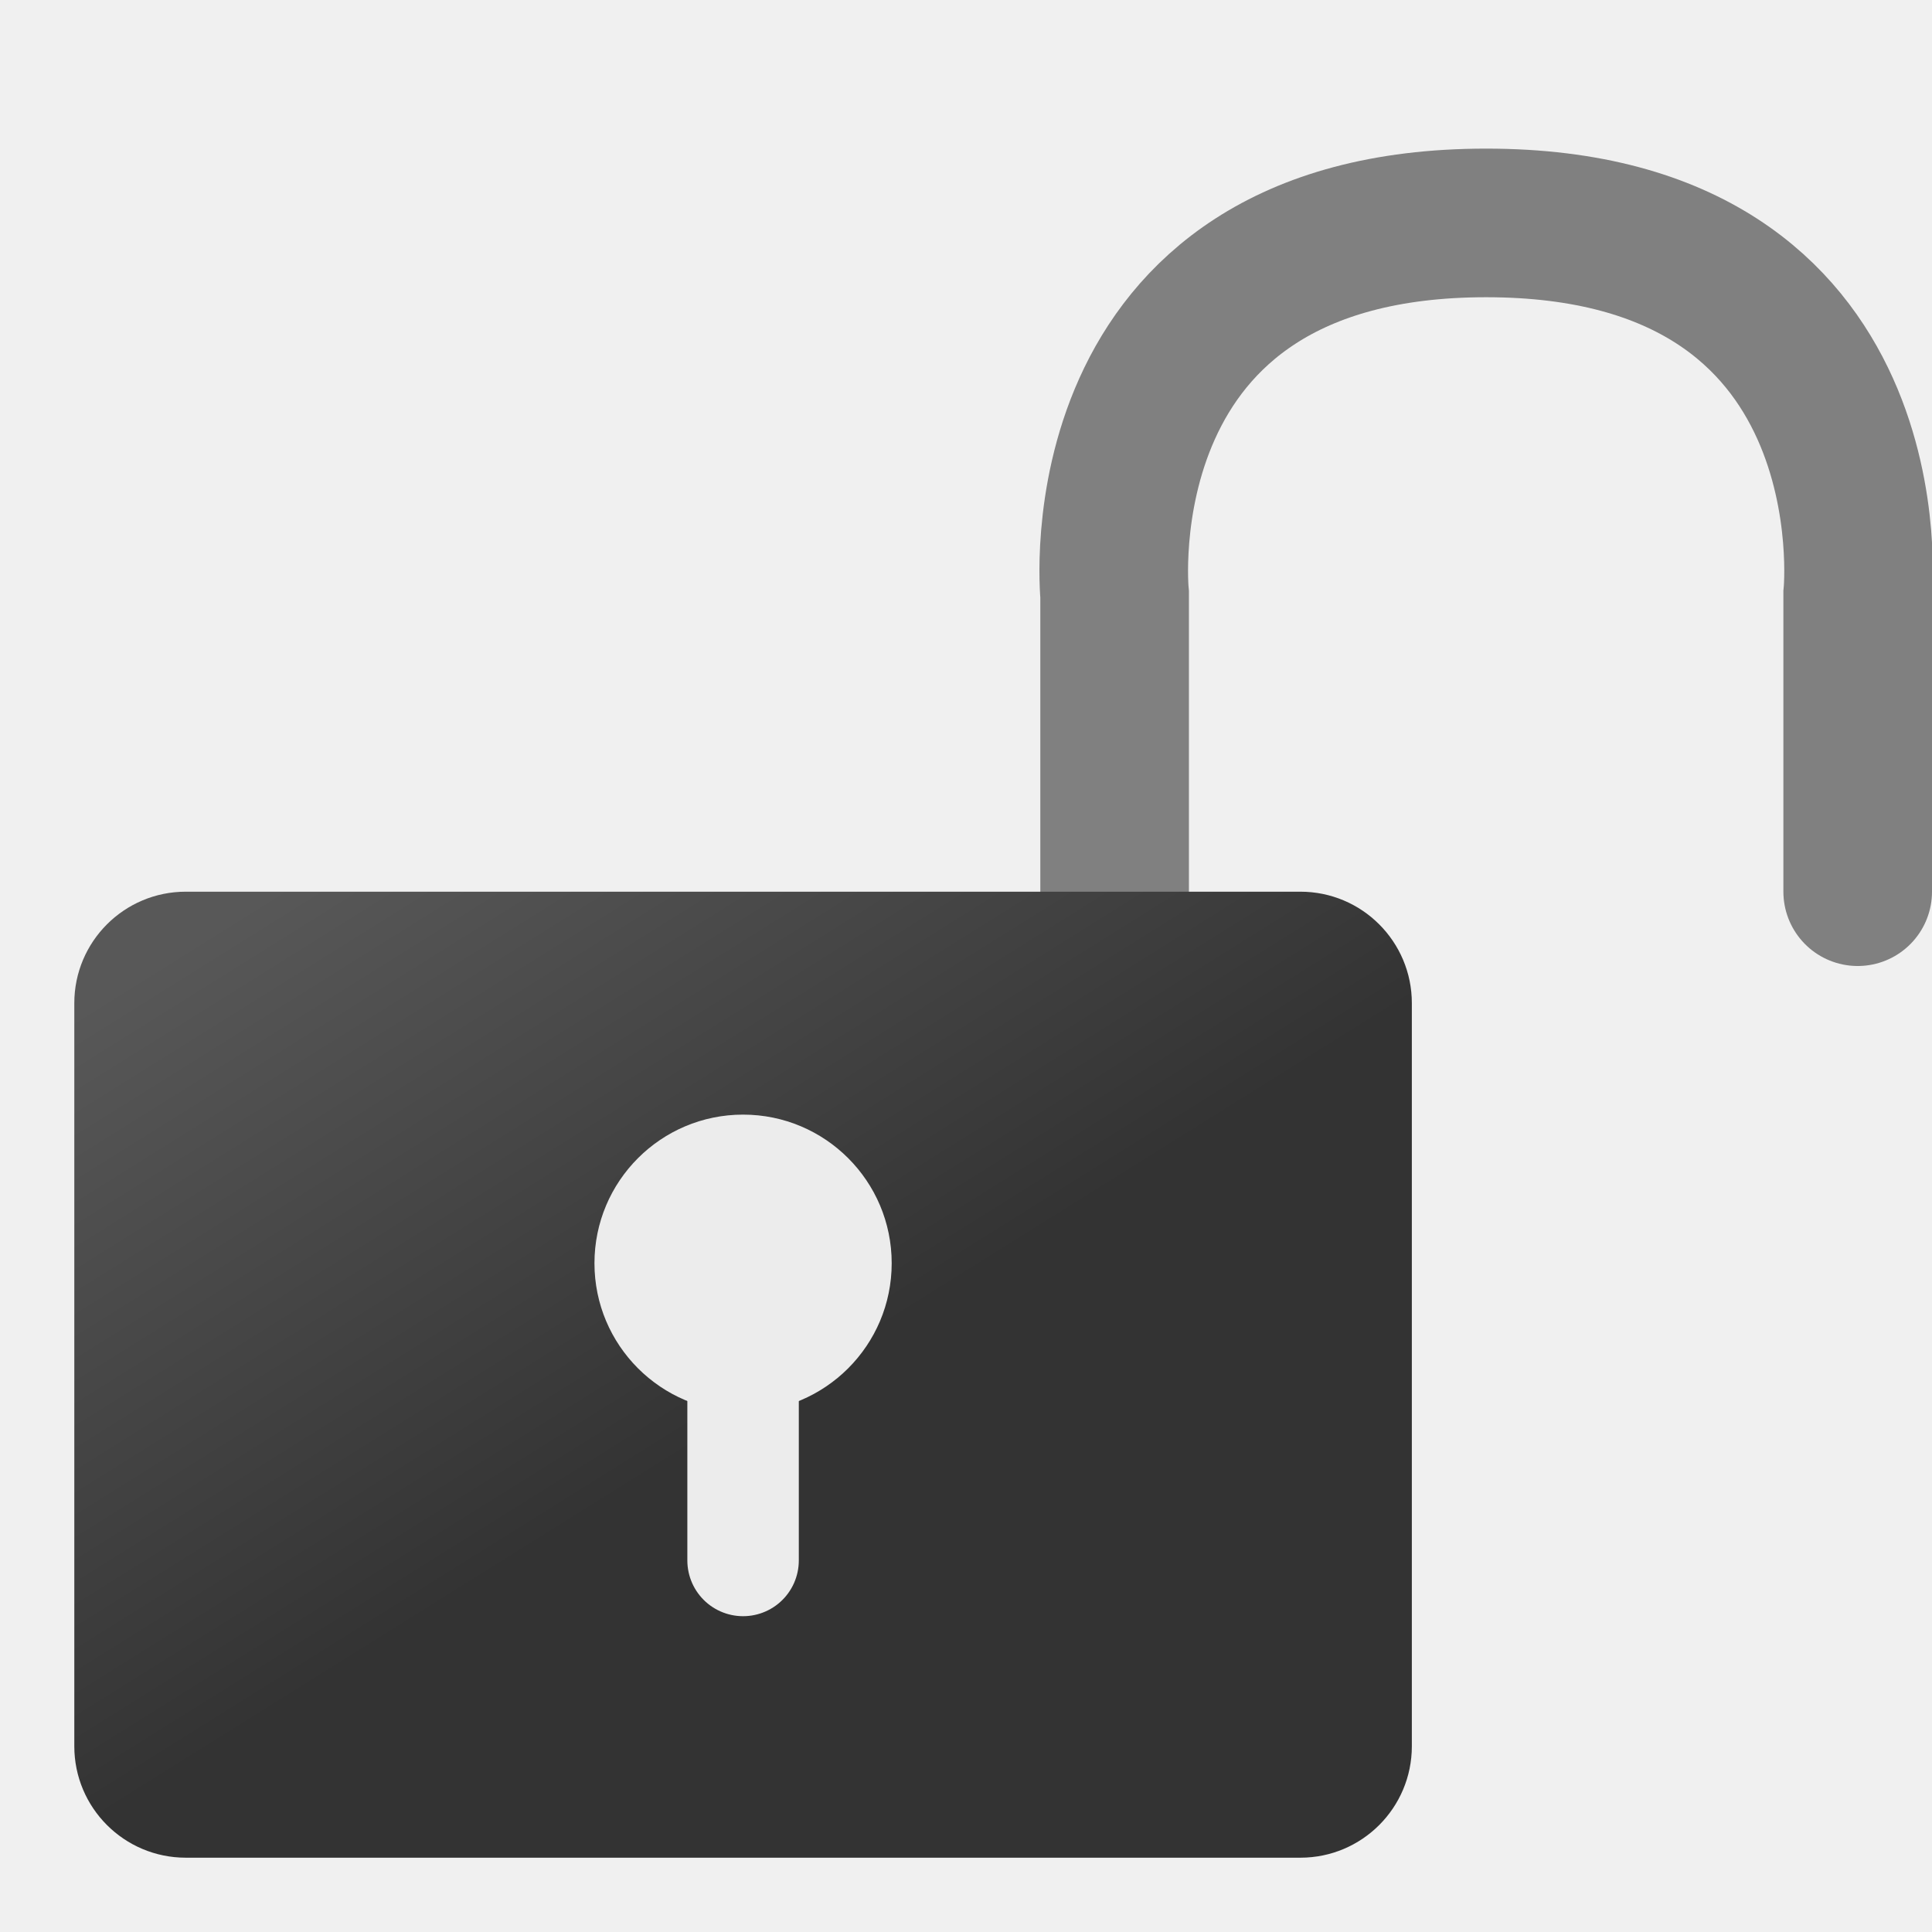
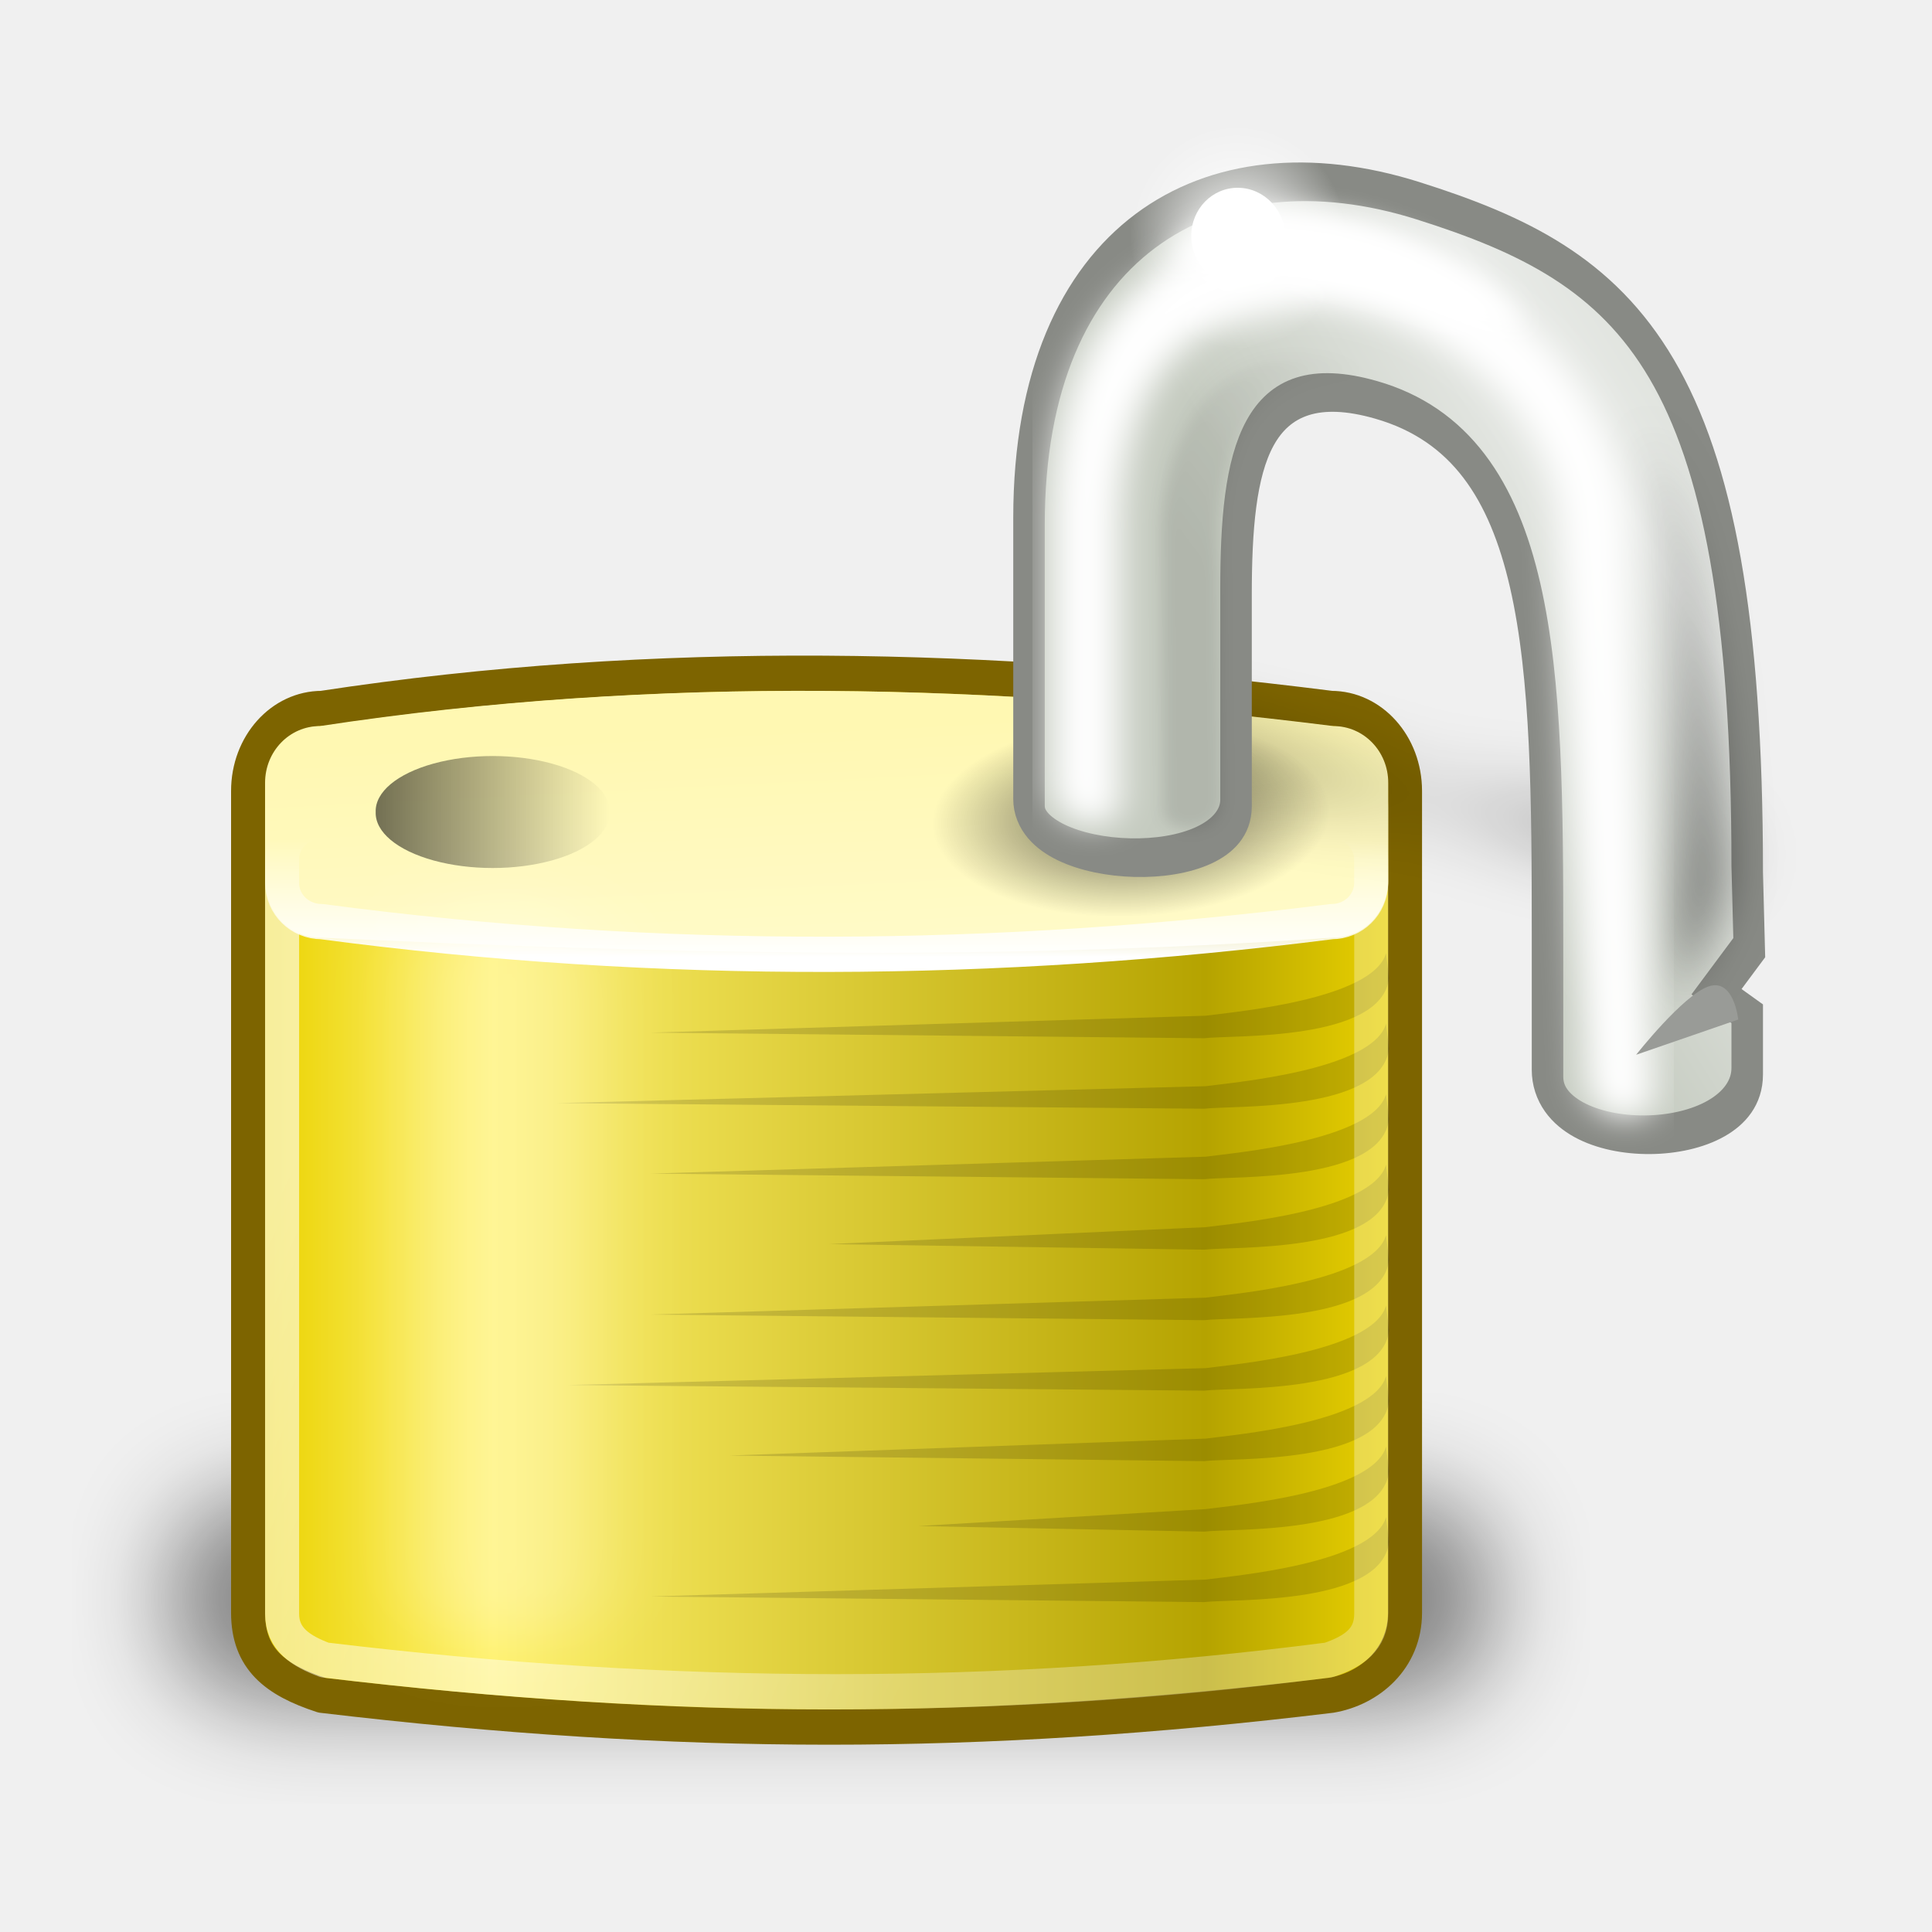
- <svg xmlns="http://www.w3.org/2000/svg" xmlns:xlink="http://www.w3.org/1999/xlink" height="26" width="26" version="1.0" id="svg2">
-   <defs id="defs4">
-     <linearGradient id="linearGradient3975">
-       <stop style="stop-color:#333333;stop-opacity:1;" offset="0" id="stop3977" />
-       <stop style="stop-color:#585858;stop-opacity:1" offset="1" id="stop3979" />
+ <svg xmlns="http://www.w3.org/2000/svg" xmlns:xlink="http://www.w3.org/1999/xlink" height="48" width="48" version="1.0">
+   <defs>
+     <filter id="bg" height="1.827" width="1.17" color-interpolation-filters="sRGB" y="-.414" x="-.085">
+       <feGaussianBlur stdDeviation="0.425" />
+     </filter>
+     <radialGradient id="ay" gradientUnits="userSpaceOnUse" cy="6.281" cx="18.031" r="3.182">
+       <stop stop-color="#fff" offset="0" />
+       <stop stop-color="#fff" stop-opacity="0" offset="1" />
+     </radialGradient>
+     <filter id="ba" color-interpolation-filters="sRGB">
+       <feGaussianBlur stdDeviation="0.528" />
+     </filter>
+     <linearGradient id="bi" y2="17.47" gradientUnits="userSpaceOnUse" x2="27.192" gradientTransform="translate(0,-1.9263)" y1="2.914" x1="10.651">
+       <stop stop-color="#cad0c6" offset="0" />
+       <stop stop-color="#eaece9" offset=".5" />
+       <stop stop-color="#c5cbc0" offset="1" />
    </linearGradient>
-     <linearGradient id="an" y2="13.849" gradientUnits="userSpaceOnUse" x2="28.979" gradientTransform="translate(-116.91,-44.22)" y1="28.622" x1="16.226">
-       <stop stop-color="#8b8b8b" offset="0" id="stop7" />
-       <stop stop-color="#8b8b8b" stop-opacity="0" offset="1" id="stop9" />
+     <linearGradient id="au" y2="9.13" gradientUnits="userSpaceOnUse" x2="30.28" gradientTransform="translate(-19.533,1.7437)" y1="24.3" x1="35.005">
+       <stop stop-opacity=".598" offset="0" />
+       <stop stop-opacity="0" offset="1" />
    </linearGradient>
-     <linearGradient id="ao" y2="11.708" xlink:href="#aa" gradientUnits="userSpaceOnUse" x2="129.27" gradientTransform="matrix(0.52628,0,0,0.78596,-155.15,-37.182)" y1="22.589" x1="153.36" />
-     <linearGradient id="aa">
-       <stop stop-color="#fff" offset="0" id="stop13" />
-       <stop stop-color="#fff" stop-opacity="0" offset="1" id="stop15" />
+     <filter id="bb" height="1.228" width="1.987" color-interpolation-filters="sRGB" y="-.114" x="-.493">
+       <feGaussianBlur stdDeviation="0.689" />
+     </filter>
+     <linearGradient id="at" y2="9.522" gradientUnits="userSpaceOnUse" x2="39.619" gradientTransform="translate(1.6824,1.125)" y1="14.007" x1="33.95">
+       <stop offset="0" />
+       <stop stop-opacity="0" offset="1" />
    </linearGradient>
-     <linearGradient id="ap" y2="33.214" gradientUnits="userSpaceOnUse" x2="135.71" gradientTransform="matrix(0.76019,0,0,0.76019,-191.41,-37.143)" y1="110" x1="203.57">
-       <stop stop-color="#4f3a1e" offset="0" id="stop18" />
-       <stop stop-color="#4f3a1e" stop-opacity="0" offset="1" id="stop20" />
+     <filter id="bf" height="1.095" width="1.485" color-interpolation-filters="sRGB" y="-.048" x="-.242">
+       <feGaussianBlur stdDeviation="0.244" />
+     </filter>
+     <linearGradient id="aq" y2="20.438" gradientUnits="userSpaceOnUse" x2="38.25" y1="20.438" x1="31.375">
+       <stop offset="0" />
+       <stop stop-opacity="0" offset="1" />
    </linearGradient>
-     <linearGradient id="aq" y2="41.539" xlink:href="#aa" gradientUnits="userSpaceOnUse" x2="127.36" gradientTransform="matrix(0.69024,0,0,0.6591,-179.72,-32.689)" y1="13.741" x1="115.62" />
-     <linearGradient id="at" y2="62.02" gradientUnits="userSpaceOnUse" x2="-28.537" gradientTransform="translate(-116.91,-44.22)" y1="24.645" x1="54.296">
-       <stop stop-color="#965d01" stop-opacity="0" offset="0" id="stop24" />
-       <stop stop-color="#ab6200" offset="1" id="stop26" />
+     <linearGradient id="ar" y2="20.094" gradientUnits="userSpaceOnUse" x2="34" gradientTransform="translate(0 -.5)" y1="20.094" x1="17.188">
+       <stop offset="0" />
+       <stop stop-opacity=".172" offset=".5" />
+       <stop offset="1" />
    </linearGradient>
-     <linearGradient id="ar" y2="11.685" gradientUnits="userSpaceOnUse" x2="98.292" gradientTransform="matrix(0.76019,0,0,0.76019,-189.24,-36.6)" y1="70.179" x1="156.79">
-       <stop stop-color="#fb9c02" offset="0" id="stop29" />
-       <stop stop-color="#fff" offset="1" id="stop31" />
+     <filter id="be" height="4.044" width="1.283" color-interpolation-filters="sRGB" y="-1.522" x="-.141">
+       <feGaussianBlur stdDeviation="1.189" />
+     </filter>
+     <radialGradient id="az" gradientUnits="userSpaceOnUse" cy="20.312" cx="15.938" gradientTransform="matrix(1 0 0 .58491 0 8.4316)" r="3.312">
+       <stop offset="0" />
+       <stop stop-opacity="0" offset="1" />
+     </radialGradient>
+     <filter id="bc" height="1.165" width="1.988" color-interpolation-filters="sRGB" y="-.082" x="-.494">
+       <feGaussianBlur stdDeviation="0.699" />
+     </filter>
+     <linearGradient id="bh" y2="18.038" gradientUnits="userSpaceOnUse" x2="21.942" gradientTransform="matrix(.96979 0 0 .95192 27.576 -32.602)" y1="21.551" x1="21.942">
+       <stop stop-color="#fff" offset="0" />
+       <stop stop-color="#fff" stop-opacity="0" offset="1" />
    </linearGradient>
-     <linearGradient id="as" y2="18.836" xlink:href="#aa" gradientUnits="userSpaceOnUse" x2="142.18" gradientTransform="matrix(0.76019,0,0,0.76019,-191.41,-37.143)" y1="16.563" x1="116.42" />
-     <radialGradient id="ay" gradientUnits="userSpaceOnUse" cy="4.28" cx="123.57" gradientTransform="matrix(1.2373,1.1904,-0.87346,0.90788,-246.63,-189.76)" r="18.304">
-       <stop stop-color="#fff" offset="0" id="stop35" />
-       <stop stop-color="#b3b0a7" offset="1" id="stop37" />
+     <linearGradient id="bk" y2="17" gradientUnits="userSpaceOnUse" x2="24.75" gradientTransform="matrix(.97068 0 0 1.5 27.555 -44.136)" y1="21" x1="24.875">
+       <stop stop-color="#fffac7" offset="0" />
+       <stop stop-color="#fff8b2" offset="1" />
+     </linearGradient>
+     <linearGradient id="bj" y2="36.127" gradientUnits="userSpaceOnUse" x2="30.875" gradientTransform="matrix(.96893 0 0 1.1176 27.611 -40.731)" y1="25.002" x1="10.907">
+       <stop stop-color="#fff" offset="0" />
+       <stop stop-color="#fff" stop-opacity=".495" offset="1" />
+     </linearGradient>
+     <linearGradient id="as" y2="32.162" gradientUnits="userSpaceOnUse" x2="40.938" gradientTransform="matrix(.97151 0 0 1.1299 27.535 -42.575)" y1="32.162" x1="6.727">
+       <stop stop-color="#ead200" offset="0" />
+       <stop stop-color="#fff16a" offset="0.21" />
+       <stop stop-color="#b5a300" offset="0.84" />
+       <stop stop-color="#e8d000" offset="1" />
+     </linearGradient>
+     <filter id="bd" height="1.944" width="1.15" color-interpolation-filters="sRGB" y="-.472" x="-.075">
+       <feGaussianBlur stdDeviation="1.415" />
+     </filter>
+     <linearGradient id="ah">
+       <stop stop-color="#ffb087" offset="0" />
+       <stop stop-color="#f55e42" offset=".251" />
+       <stop stop-color="#e72106" offset="0.6" />
+       <stop stop-color="#571f00" offset="1" />
+     </linearGradient>
+     <linearGradient id="ag">
+       <stop stop-color="#fff" offset="0" />
+       <stop stop-color="#fff" stop-opacity="0" offset="1" />
+     </linearGradient>
+     <radialGradient id="av" gradientUnits="userSpaceOnUse" cy="4.28" cx="123.57" gradientTransform="matrix(1.2373 1.1904 -.87346 .90788 -74.511 -154.44)" r="18.304">
+       <stop stop-color="#fff" offset="0" />
+       <stop stop-color="#b3b0a7" offset="1" />
    </radialGradient>
-     <filter id="ag" height="1.944" width="1.15" color-interpolation-filters="sRGB" y="-0.472" x="-0.075">
-       <feGaussianBlur stdDeviation="1.415" id="feGaussianBlur40" />
-     </filter>
-     <linearGradient id="av" y2="32.162" gradientUnits="userSpaceOnUse" x2="40.938" gradientTransform="matrix(0.63853,0,0,0.69647,-37.821,-3.0264)" y1="32.162" x1="6.727">
-       <stop stop-color="#ead200" offset="0" id="stop43" />
-       <stop stop-color="#fff16a" offset="0.21" id="stop45" />
-       <stop stop-color="#b5a300" offset="0.84" id="stop47" />
-       <stop stop-color="#e8d000" offset="1" id="stop49" />
+     <linearGradient id="bl" y2="18.836" xlink:href="#ag" gradientUnits="userSpaceOnUse" x2="142.18" gradientTransform="matrix(.76019 0 0 .76019 -19.29 -1.8243)" y1="16.563" x1="116.42" />
+     <linearGradient id="ai" y2="11.708" xlink:href="#ag" gradientUnits="userSpaceOnUse" x2="129.27" gradientTransform="matrix(.52628 0 0 .78596 16.965 -1.8634)" y1="22.589" x1="153.36" />
+     <linearGradient id="aj" y2="13.849" gradientUnits="userSpaceOnUse" x2="28.979" gradientTransform="translate(55.212,-8.9008)" y1="28.622" x1="16.226">
+       <stop stop-color="#8b8b8b" offset="0" />
+       <stop stop-color="#8b8b8b" stop-opacity="0" offset="1" />
    </linearGradient>
-     <linearGradient id="al" y2="36.127" gradientUnits="userSpaceOnUse" x2="30.875" gradientTransform="matrix(0.63683,0,0,0.68893,-37.771,-1.8896)" y1="25.002" x1="10.907">
-       <stop stop-color="#fff" offset="0" id="stop52" />
-       <stop stop-color="#fff" stop-opacity=".495" offset="1" id="stop54" />
+     <linearGradient id="ak" y2="11.685" gradientUnits="userSpaceOnUse" x2="98.292" gradientTransform="matrix(.76019 0 0 .76019 -17.118 2.7187)" y1="70.179" x1="156.79">
+       <stop stop-color="#fb9c02" offset="0" />
+       <stop stop-color="#fff" offset="1" />
    </linearGradient>
-     <linearGradient id="am" y2="17" gradientUnits="userSpaceOnUse" x2="24.75" gradientTransform="matrix(0.63798,0,0,0.92464,-37.808,-3.9886)" y1="21" x1="24.875">
-       <stop stop-color="#fffac7" offset="0" id="stop57" />
-       <stop stop-color="#fff8b2" offset="1" id="stop59" />
+     <linearGradient id="al" y2="62.02" gradientUnits="userSpaceOnUse" x2="-28.537" gradientTransform="translate(55.212,-4.9008)" y1="24.645" x1="54.296">
+       <stop stop-color="#fb9c02" stop-opacity="0" offset="0" />
+       <stop stop-color="#ab6200" offset="1" />
    </linearGradient>
-     <radialGradient id="ad" xlink:href="#ab" gradientUnits="userSpaceOnUse" cy="20.312" cx="15.938" gradientTransform="matrix(1,0,0,0.58491,0,8.4316)" r="3.312" />
-     <linearGradient id="ab">
-       <stop offset="0" id="stop63" />
-       <stop stop-opacity="0" offset="1" id="stop65" />
+     <linearGradient id="am" y2="41.539" xlink:href="#ag" gradientUnits="userSpaceOnUse" x2="127.36" gradientTransform="matrix(.69024 0 0 .6591 -7.6007 6.6304)" y1="13.741" x1="115.62" />
+     <linearGradient id="an" y2="33.214" gradientUnits="userSpaceOnUse" x2="135.71" gradientTransform="matrix(.76019 0 0 .76019 -19.29 2.1757)" y1="110" x1="203.57">
+       <stop stop-color="#4f3a1e" offset="0" />
+       <stop stop-color="#4f3a1e" stop-opacity="0" offset="1" />
    </linearGradient>
-     <linearGradient id="au" y2="20.094" gradientUnits="userSpaceOnUse" x2="34" gradientTransform="translate(-38.777,11.701)" y1="20.094" x1="17.188">
-       <stop offset="0" id="stop68" />
-       <stop stop-opacity=".172" offset=".5" id="stop70" />
-       <stop offset="1" id="stop72" />
+     <linearGradient id="ao" y2="-4829" xlink:href="#ah" gradientUnits="userSpaceOnUse" x2="2498.9" y1="24653" x1="24962" />
+     <radialGradient id="aw" xlink:href="#ah" gradientUnits="userSpaceOnUse" cy="-21307" cx="-79728" gradientTransform="matrix(.71082 -.32717 .36976 .80334 85112 21077)" r="48198" />
+     <radialGradient id="ax" xlink:href="#ah" gradientUnits="userSpaceOnUse" cy="-4087.9" cx="3105.5" gradientTransform="matrix(.0024644 -.002125 .0022505 .002608 37.661 49.192)" r="10694" />
+     <linearGradient id="ap" y2="69826" gradientUnits="userSpaceOnUse" x2="24751" gradientTransform="matrix(.0015181 -.0015181 .00029548 .00029548 24.312 44.374)" y1="31602" x1="4915.3">
+       <stop stop-color="#fff" offset="0" />
+       <stop stop-color="#333" offset="1" />
    </linearGradient>
-     <filter id="ah" height="4.044" width="1.283" color-interpolation-filters="sRGB" y="-1.522" x="-0.141">
-       <feGaussianBlur stdDeviation="1.189" id="feGaussianBlur75" />
-     </filter>
-     <linearGradient id="ak" y2="17.47" gradientUnits="userSpaceOnUse" x2="27.192" gradientTransform="translate(0,-1.9263)" y1="2.914" x1="10.651">
-       <stop stop-color="#cad0c6" offset="0" id="stop78" />
-       <stop stop-color="#eaece9" offset=".5" id="stop80" />
-       <stop stop-color="#c5cbc0" offset="1" id="stop82" />
-     </linearGradient>
-     <linearGradient id="aw" y2="14.85" xlink:href="#ab" gradientUnits="userSpaceOnUse" x2="33.004" gradientTransform="translate(1.6824,1.125)" y1="14.85" x1="35.005" />
-     <filter id="ac" height="1.095" width="1.485" color-interpolation-filters="sRGB" y="-0.048" x="-0.242">
-       <feGaussianBlur stdDeviation="0.244" id="feGaussianBlur86" />
-     </filter>
-     <linearGradient id="ax" y2="13.789" xlink:href="#ab" gradientUnits="userSpaceOnUse" x2="35.021" gradientTransform="translate(-19.533,1.7437)" y1="13.789" x1="32.128" />
-     <filter id="ae" color-interpolation-filters="sRGB">
-       <feGaussianBlur stdDeviation="0.836" id="feGaussianBlur90" />
-     </filter>
-     <linearGradient id="aj" y2="18.038" gradientUnits="userSpaceOnUse" x2="21.942" gradientTransform="matrix(0.6374,0,0,0.58679,-37.794,3.1212)" y1="21.551" x1="21.942">
-       <stop stop-color="#fff" offset="0" id="stop93" />
-       <stop stop-color="#fff" stop-opacity="0" offset="1" id="stop95" />
-     </linearGradient>
-     <filter id="af" height="1.165" width="1.988" color-interpolation-filters="sRGB" y="-0.082" x="-0.494">
-       <feGaussianBlur stdDeviation="0.699" id="feGaussianBlur98" />
-     </filter>
-     <radialGradient id="az" gradientUnits="userSpaceOnUse" cy="6.281" cx="18.031" r="3.182">
-       <stop stop-color="#fff" offset="0" id="stop101" />
-       <stop stop-color="#fff" stop-opacity="0" offset="1" id="stop103" />
-     </radialGradient>
-     <filter id="ai" height="1.827" width="1.17" color-interpolation-filters="sRGB" y="-0.414" x="-0.085">
-       <feGaussianBlur stdDeviation="0.425" id="feGaussianBlur106" />
-     </filter>
-     <linearGradient xlink:href="#linearGradient3975" id="linearGradient3981" x1="10" y1="21" x2="5" y2="13" gradientUnits="userSpaceOnUse" gradientTransform="translate(-3,0)" />
  </defs>
-   <path style="fill:none;stroke:#808080;stroke-width:2;stroke-linecap:round;stroke-linejoin:miter;stroke-miterlimit:4;stroke-opacity:1;stroke-dasharray:none" d="m 25,12 0,-4 c 0,0 0.5,-5 -5,-5 -5.5,0 -5,5 -5,5 l 0,4" id="path3944" />
-   <rect style="fill:url(#linearGradient3981);fill-opacity:1;stroke:none" id="rect3169" width="18" height="13" x="1" y="12" rx="1.5" ry="1.5" />
-   <path style="fill:#ececec;fill-opacity:1;stroke:none" id="path3971" d="m 15,16 a 2,2 0 1 1 -4,0 2,2 0 1 1 4,0 z" transform="translate(-3,1)" />
-   <path style="fill:none;stroke:#ececec;stroke-width:1.5;stroke-linecap:round;stroke-linejoin:miter;stroke-miterlimit:4;stroke-opacity:1;stroke-dasharray:none" d="m 10,17 0,4" id="path3973" />
+   <g transform="matrix(.84549 0 0 .87558 -22.456 34.357)">
+     <rect opacity=".459" transform="matrix(1.0265,0,0,1,25.184,-36.636)" fill-rule="evenodd" rx="3.171" ry="1.975" height="6" filter="url(#bd)" width="37.75" y="39.75" x="6.25" />
+     <path stroke-linejoin="round" d="m36.021-19.136c9.795-1.443 19.693-1.219 29.654 0 1.203 0 2.171 1.044 2.171 2.34v23.32c0 1.296-1.031 2.152-2.171 2.34-10.327 1.209-19.182 1.199-29.654 0-1.39-0.438-2.171-1.044-2.171-2.34v-23.32c0-1.296 0.968-2.34 2.171-2.34z" fill-rule="evenodd" stroke="#7d6400" stroke-linecap="round" fill="url(#as)" />
+     <g fill-rule="evenodd" transform="translate(25.349,-36.636)">
+       <path opacity=".141" d="m41.94 24.445c-0.398 1.33-4.534 1.67-5.302 1.773 0 0-16.309 0.48-16.309 0.48l16.263 0.159c0.826-0.097 5.219 0.103 5.436-1.706l-0.088-0.707z" />
+       <path opacity=".141" d="m41.94 26.445c-0.398 1.33-4.534 1.67-5.302 1.773 0 0-19.059 0.48-19.059 0.48l19.013 0.159c0.826-0.097 5.219 0.103 5.436-1.706l-0.088-0.707z" />
+       <path opacity=".141" d="m41.94 28.445c-0.398 1.33-4.534 1.67-5.302 1.773 0 0-16.309 0.48-16.309 0.48l16.263 0.159c0.826-0.097 5.219 0.103 5.436-1.706l-0.088-0.707z" />
+       <path opacity=".141" d="m41.94 30.445c-0.398 1.33-4.534 1.67-5.302 1.773l-11.059 0.48 11.013 0.159c0.826-0.097 5.219 0.103 5.436-1.706l-0.088-0.707z" />
+       <path opacity=".141" d="m41.94 32.445c-0.398 1.33-4.534 1.67-5.302 1.773 0 0-16.309 0.48-16.309 0.48l16.263 0.159c0.826-0.097 5.219 0.103 5.436-1.706l-0.088-0.707z" />
+       <path opacity=".141" d="m41.94 34.445c-0.398 1.33-4.534 1.67-5.302 1.773 0 0-18.746 0.48-18.746 0.48l18.701 0.159c0.826-0.097 5.219 0.103 5.436-1.706l-0.088-0.707z" />
+       <path opacity=".141" d="m41.94 36.445c-0.398 1.33-4.534 1.67-5.302 1.773l-13.996 0.48 13.951 0.159c0.826-0.097 5.219 0.103 5.436-1.706l-0.088-0.707z" />
+       <path opacity=".141" d="m41.94 38.445c-0.398 1.33-4.534 1.67-5.302 1.773l-8.434 0.48 8.388 0.159c0.826-0.097 5.219 0.103 5.436-1.706l-0.088-0.707z" />
+       <path opacity=".141" d="m41.94 40.445c-0.398 1.33-4.534 1.67-5.302 1.773 0 0-16.309 0.48-16.309 0.48l16.263 0.159c0.826-0.097 5.219 0.103 5.436-1.706l-0.088-0.707z" />
+     </g>
+     <path stroke-linejoin="round" d="m36.099-17.641h29.505c0.692 0 1.25 0.586 1.25 1.314v22.876c0 0.728-0.495 1.064-1.25 1.314-9.647 1.204-19.17 1.201-29.505 0-0.692-0.25-1.25-0.586-1.25-1.314v-22.876c0-0.728 0.557-1.314 1.25-1.314z" stroke-opacity=".601" stroke="url(#bj)" stroke-linecap="round" fill="none" />
+     <path fill-rule="evenodd" fill="url(#bk)" d="m35.957-18.636c9.929-1.461 19.858-1.201 29.788 0 0.891 0 1.608 0.717 1.608 1.608v2.785c0 0.891-0.717 1.608-1.608 1.608-10.362 0.69-19.895 0.444-29.788 0-0.891 0-1.608-0.717-1.608-1.608v-2.785c0-0.891 0.717-1.608 1.608-1.608z" />
+     <path stroke-linejoin="round" d="m36.013-15.944h29.675c0.645 0 1.164 0.489 1.164 1.097v0.662c0 0.608-0.519 1.097-1.164 1.097-9.799 1.2-19.71 1.274-29.675 0-0.645 0-1.164-0.489-1.164-1.097v-0.662c0-0.608 0.519-1.097 1.164-1.097z" stroke="url(#bh)" stroke-linecap="round" fill="none" />
+     <rect opacity=".294" transform="matrix(1.9723,0,0,1.2417,9.7851,-42.475)" fill-rule="evenodd" rx="1.608" ry="1.608" height="16.971" filter="url(#bc)" width="2.828" y="23.226" x="14.594" fill="#fff" />
+     <path opacity=".626" d="m19.25 20.312a3.312 1.938 0 1 1 -6.625 0 3.312 1.938 0 1 1 6.625 0z" fill-rule="evenodd" transform="matrix(1.7556 .018685 -.25669 1.454 37.027 -45.868)" fill="url(#az)" />
+     <rect opacity=".482" transform="matrix(-1 -.19425 0 1 94.168 -31.183)" fill-rule="evenodd" rx=".781" ry=".781" height="1.562" filter="url(#be)" width="16.812" y="18.812" x="17.188" fill="url(#ar)" />
+     <path opacity=".547" d="m38.25 20.438a3.438 1.562 0 1 1 -6.875 0 3.438 1.562 0 1 1 6.875 0z" fill-rule="evenodd" transform="translate(6.2245,-36.636)" fill="url(#aq)" />
+     <g fill-rule="evenodd" transform="matrix(-.85752 -.17319 0 1 88.829 -32.46)">
+       <path d="m12.743 25.824v-1.631l1.052-0.443-1.122-1.444 0.07-2.217c0-14.448 4.064-16.374 11.277-17.011 7.148-0.632 13.334 3.434 13.334 11.397v7.985c0 1.954-7.094 0.988-7.094-1.215v-5.985c0-3.769-0.6-6.55-4.795-6.284-5.793 0.367-5.879 6.536-5.879 14.312v3.776c0 2.355-6.843 1.139-6.843-1.24z" stroke="#888a85" stroke-width="1.08" fill="url(#bi)" />
+       <path opacity=".626" d="m12.122 14.371 0.372 0.169c2.741 0.378 2.978 11.623 2.978 11.623-0.062 1.125-2.031 3.713-2 3.182 0 0 0.594-12.724-1.35-14.974z" transform="matrix(-1,0,0,1,28.762,-5.6647)" filter="url(#bb)" fill="url(#au)" />
+       <path opacity=".103" d="m43.424 11.814c-5.32-1.904-6.629 0.078-6.858 2.988 0 0 0.121 7.67 0.121 7.67-0.027 1.132-2.031 0.531-2 0 0 0-0.057-7.964-0.057-7.964 0.048-2.957 2.088-6.309 8.793-2.694z" transform="matrix(-1 -.34637 0 1 67.435 11.502)" filter="url(#bf)" fill="url(#at)" />
+     </g>
+     <path d="m18.5 27.17 0.75-15.254c0-8.064 14.938-9.217 14.938 2.334v7.625" transform="matrix(-1 -.19425 0 1 92.668 -32.058)" filter="url(#ba)" stroke="#fff" stroke-linecap="round" stroke-width="2" fill="none" />
+     <g fill-rule="evenodd" transform="matrix(-1 -.013719 0 1 80.979 -38.562)">
+       <path fill="url(#ay)" d="m21.213 6.281a3.182 3.182 0 1 1 -6.364 0 3.182 3.182 0 1 1 6.364 0z" />
+       <path fill="#fff" d="m21.213 6.281a3.182 3.182 0 1 1 -6.364 0 3.182 3.182 0 1 1 6.364 0z" transform="matrix(.43433 0 0 .43433 10.2 3.5528)" />
+     </g>
+     <path d="m21.716 3.956c2.328-1.052 5.116-1.304 7.613 0 1.606 0.838 1.233 1.889 0 1.544-2.533-0.71-5.096-0.52-7.613 0-1.779 0.368-1.502-0.865 0-1.544z" fill-rule="evenodd" transform="matrix(-1 -.19425 0 1 91.601 -31.226)" filter="url(#bg)" fill="#fff" />
+     <path fill-rule="evenodd" fill="#999b97" d="m77.638-10.31-3 1s1.375-1.688 2.125-1.938 0.875 0.938 0.875 0.938z" />
+   </g>
+   <g transform="matrix(.69032 0 0 .70943 17.109 5.6738)">
+     <path opacity=".2" stroke-linejoin="round" style="color:#000000" d="m88.337-1.401c-7.666 0-13.844 6.178-13.844 13.844v4.844h5.281v-4.781c0-4.743 3.821-8.562 8.562-8.562 4.741-2e-7 8.562 3.821 8.562 8.562v10.812c0 4.741-3.82 8.531-8.562 8.531-3.658 0-6.741-2.287-7.969-5.5h-5.781c0.454 7.248 6.383 12.969 13.75 12.969 7.666 0 13.844-6.177 13.844-13.844v-13.031c0-7.666-6.177-13.844-13.844-13.844zm-12.641 23.762h25.252c3.159 0 5.701 2.543 5.701 5.701v15.484c0 3.159-2.543 5.701-5.701 5.701h-25.258c-3.159 0-5.701-2.543-5.701-5.701v-15.484c0-3.159 2.543-5.701 5.701-5.701z" stroke="#000" stroke-width=".95" />
+     <path stroke-linejoin="round" style="color:#000000" d="m86.337-3.401c-7.666 0-13.844 6.178-13.844 13.844v4.844h5.281v-4.781c0-4.743 3.821-8.562 8.562-8.562 4.741-2e-7 8.562 3.821 8.562 8.562v10.812c0 4.741-3.82 8.531-8.562 8.531-3.658 0-6.741-2.287-7.969-5.5h-5.781c0.454 7.248 6.383 12.969 13.75 12.969 7.666 0 13.844-6.177 13.844-13.844v-13.031c0-7.666-6.177-13.844-13.844-13.844z" fill-rule="evenodd" stroke="#656565" stroke-width=".95" fill="url(#av)" />
+     <path stroke-linejoin="round" style="color:#000000" d="m86.337-3.401c-7.666 0-13.844 6.178-13.844 13.844v4.844h5.281v-4.781c0-4.743 3.821-8.562 8.562-8.562 4.741-2e-7 8.562 3.821 8.562 8.562v10.812c0 4.741-3.82 8.531-8.562 8.531-3.658 0-6.741-2.287-7.969-5.5h-5.781c0.454 7.248 6.383 12.969 13.75 12.969 7.666 0 13.844-6.177 13.844-13.844v-13.031c0-7.666-6.177-13.844-13.844-13.844z" fill-rule="evenodd" stroke="#8b8b8b" stroke-width=".95" fill="url(#bl)" />
+     <path style="color:#000000" fill-rule="evenodd" fill="url(#ai)" d="m89.308-1.213c7.059 1.901 8.367 8.805 8.367 10.317v10.765h-1.58v-10.765c0-3.624-2.986-8.507-6.787-10.317z" />
+     <path style="color:#000000" fill-rule="evenodd" fill="url(#aj)" d="m85.048 1.565c-8.018 1.592-9.46 4.727-9.503 9.651l-0.032 3.602h1.794l0.032-4.612c0.02-3.036 3.392-7.125 7.709-8.641z" />
+     <rect stroke-linejoin="round" style="color:#000000" ry="5.701" height="26.887" width="36.655" stroke="#4f3a1e" y="20.361" x="67.994" stroke-width=".95" fill="url(#ak)" />
+     <path style="color:#000000" fill="url(#al)" d="m73.057 42.412h26.865c0.744 0 1.344 0.599 1.344 1.344 0 0.744-0.599 1.344-1.344 1.344h-26.865c-0.744 0-1.344-0.599-1.344-1.344 0-0.744 0.599-1.344 1.344-1.344zm0-4.991h26.865c0.744 0 1.344 0.599 1.344 1.344 0 0.744-0.599 1.344-1.344 1.344h-26.865c-0.744 0-1.344-0.599-1.344-1.344 0-0.744 0.599-1.344 1.344-1.344zm0-4.991h26.865c0.744 0 1.344 0.599 1.344 1.344 0 0.744-0.599 1.344-1.344 1.344h-26.865c-0.744 0-1.344-0.599-1.344-1.344 0-0.744 0.599-1.344 1.344-1.344zm0-4.991h26.865c0.744 0 1.344 0.599 1.344 1.344 0 0.744-0.599 1.344-1.344 1.344h-26.865c-0.744 0-1.344-0.599-1.344-1.344 0-0.744 0.599-1.344 1.344-1.344zm0-4.991h26.865c0.744 0 1.344 0.599 1.344 1.344 0 0.744-0.599 1.344-1.344 1.344h-26.865c-0.744 0-1.344-0.599-1.344-1.344 0-0.744 0.599-1.344 1.344-1.344z" />
+     <path style="color:#000000" fill="url(#am)" d="m74.857 21.927h22.929c2.868 0 5.177 2.205 5.177 4.943 0 0-5.71 7.194-12.819 3.774-12.605-6.064-20.464 12.39-20.464 9.651v-13.426c0-2.739 2.309-4.943 5.177-4.943z" />
+     <path style="color:#000000" fill="url(#an)" d="m97.87 45.199c3.321 0.028 4.278-2.313 4.404-5.747 0.216-5.875-0.307-18.006-0.307-18.006 3.031 0 2.485 1.897 2.485 4.928l0.543 15.402c0 3.031-2.169 5.2-5.2 5.2l-26.128 0.272c-1.402-0.543-3.842-1.083-3.842-2.485 0 0 10.421 0.288 28.049 0.435z" />
+     <g transform="translate(55.212,-4.9008)">
+       <path fill-opacity=".298" fill-rule="evenodd" d="m56.869 46.113c0 5.889-4.774 10.664-10.664 10.664-5.889 0-10.664-4.774-10.664-10.664 0-5.889 4.774-10.664 10.664-10.664 5.889 0 10.664 4.774 10.664 10.664z" />
+       <circle transform="matrix(7.4201e-4,0,0,7.4201e-4,33.204,33.238)" cy="15011" cx="15010" r="14267" fill="url(#ao)" />
+       <circle transform="matrix(7.4201e-4,0,0,7.4201e-4,33.204,33.238)" cy="15000" cx="15000" r="12870" fill="url(#aw)" />
+       <path fill="url(#ax)" d="m44.333 33.79c3.413 0 6.454 1.659 8.373 4.219-0.96-1.056-2.349-0.967-3.759-0.279s-2.841 1.973-3.885 3.309c-2.48 3.072-4.947 2.688-6.618 3.038-1.671 0.35-2.545 1.435-1.838 7.446-1.715-1.885-2.765-4.396-2.765-7.146 0-5.831 4.714-10.586 10.493-10.586z" />
+       <path fill-rule="evenodd" fill="#a90000" d="m54.541 44.331c0 5.658-4.586 10.244-10.244 10.244-5.658 0-10.244-4.586-10.244-10.244 0-5.658 4.586-10.244 10.244-10.244 5.658 0 10.244 4.586 10.244 10.244zm0.42 0c0 5.889-4.774 10.664-10.664 10.664-5.889 0-10.664-4.774-10.664-10.664 0-5.889 4.774-10.664 10.664-10.664 5.889 0 10.664 4.774 10.664 10.664z" />
+       <path d="m37.839 39.944 4.435 4.435-4.435 4.435 2.143 2.143 4.435-4.435 4.435 4.435 2.143-2.143-4.435-4.435 4.435-4.435-2.143-2.143-4.435 4.435-4.435-4.435-2.143 2.143z" stroke="#a90000" stroke-width=".297" fill="url(#ap)" />
+     </g>
+   </g>
</svg>
